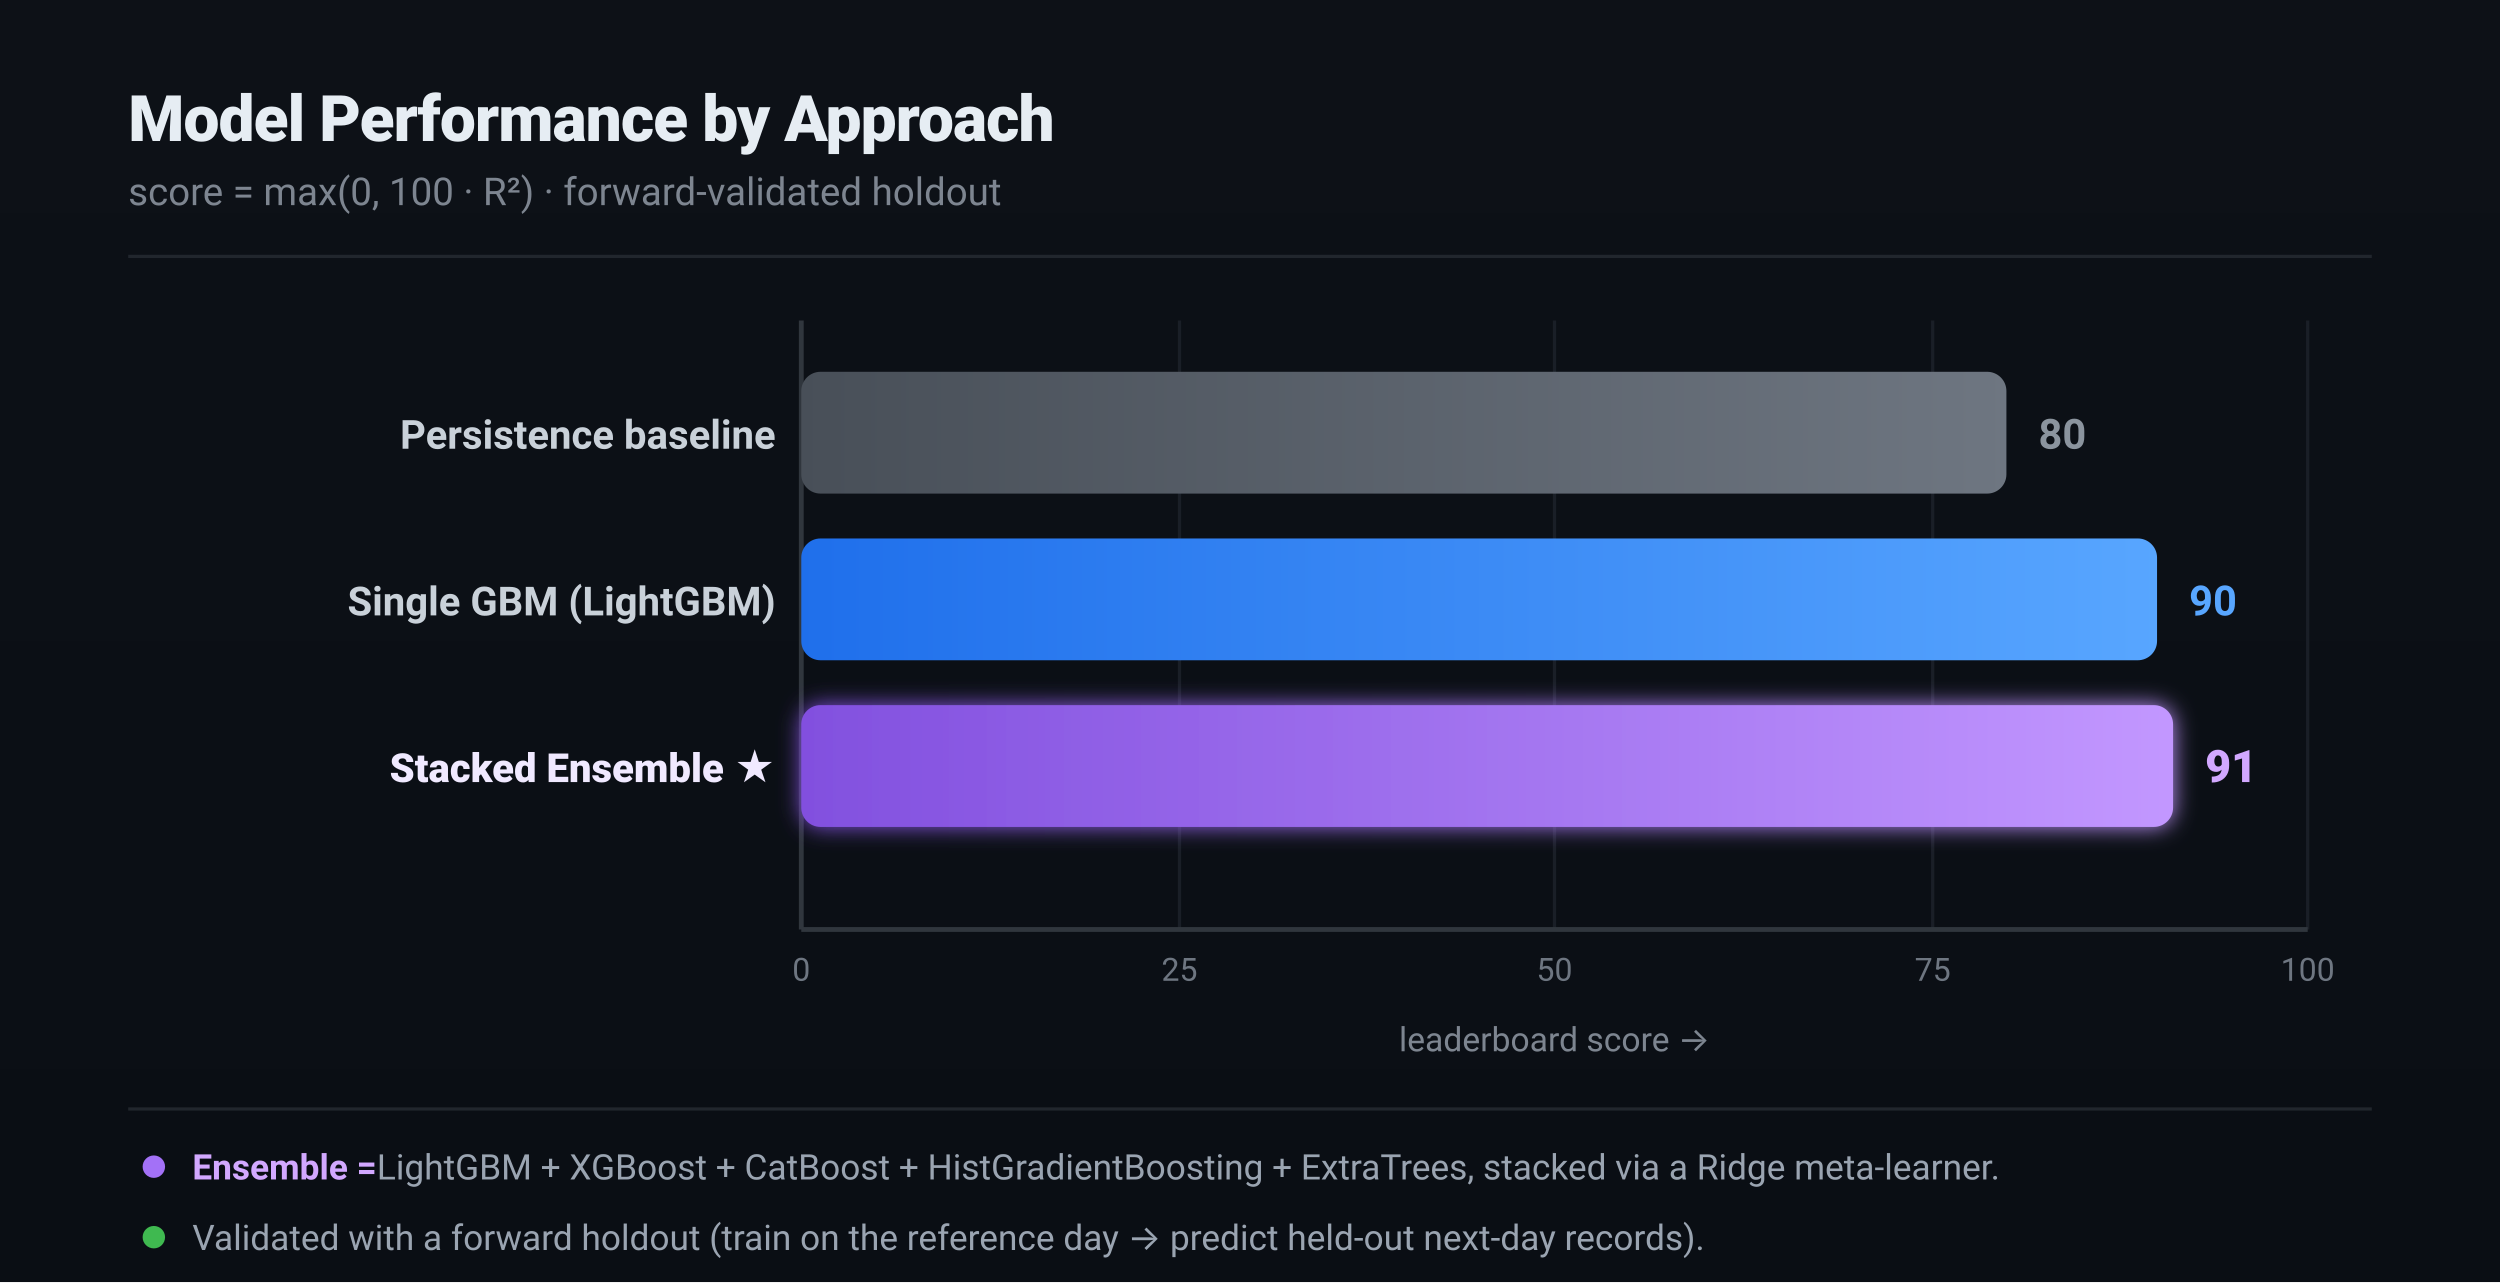
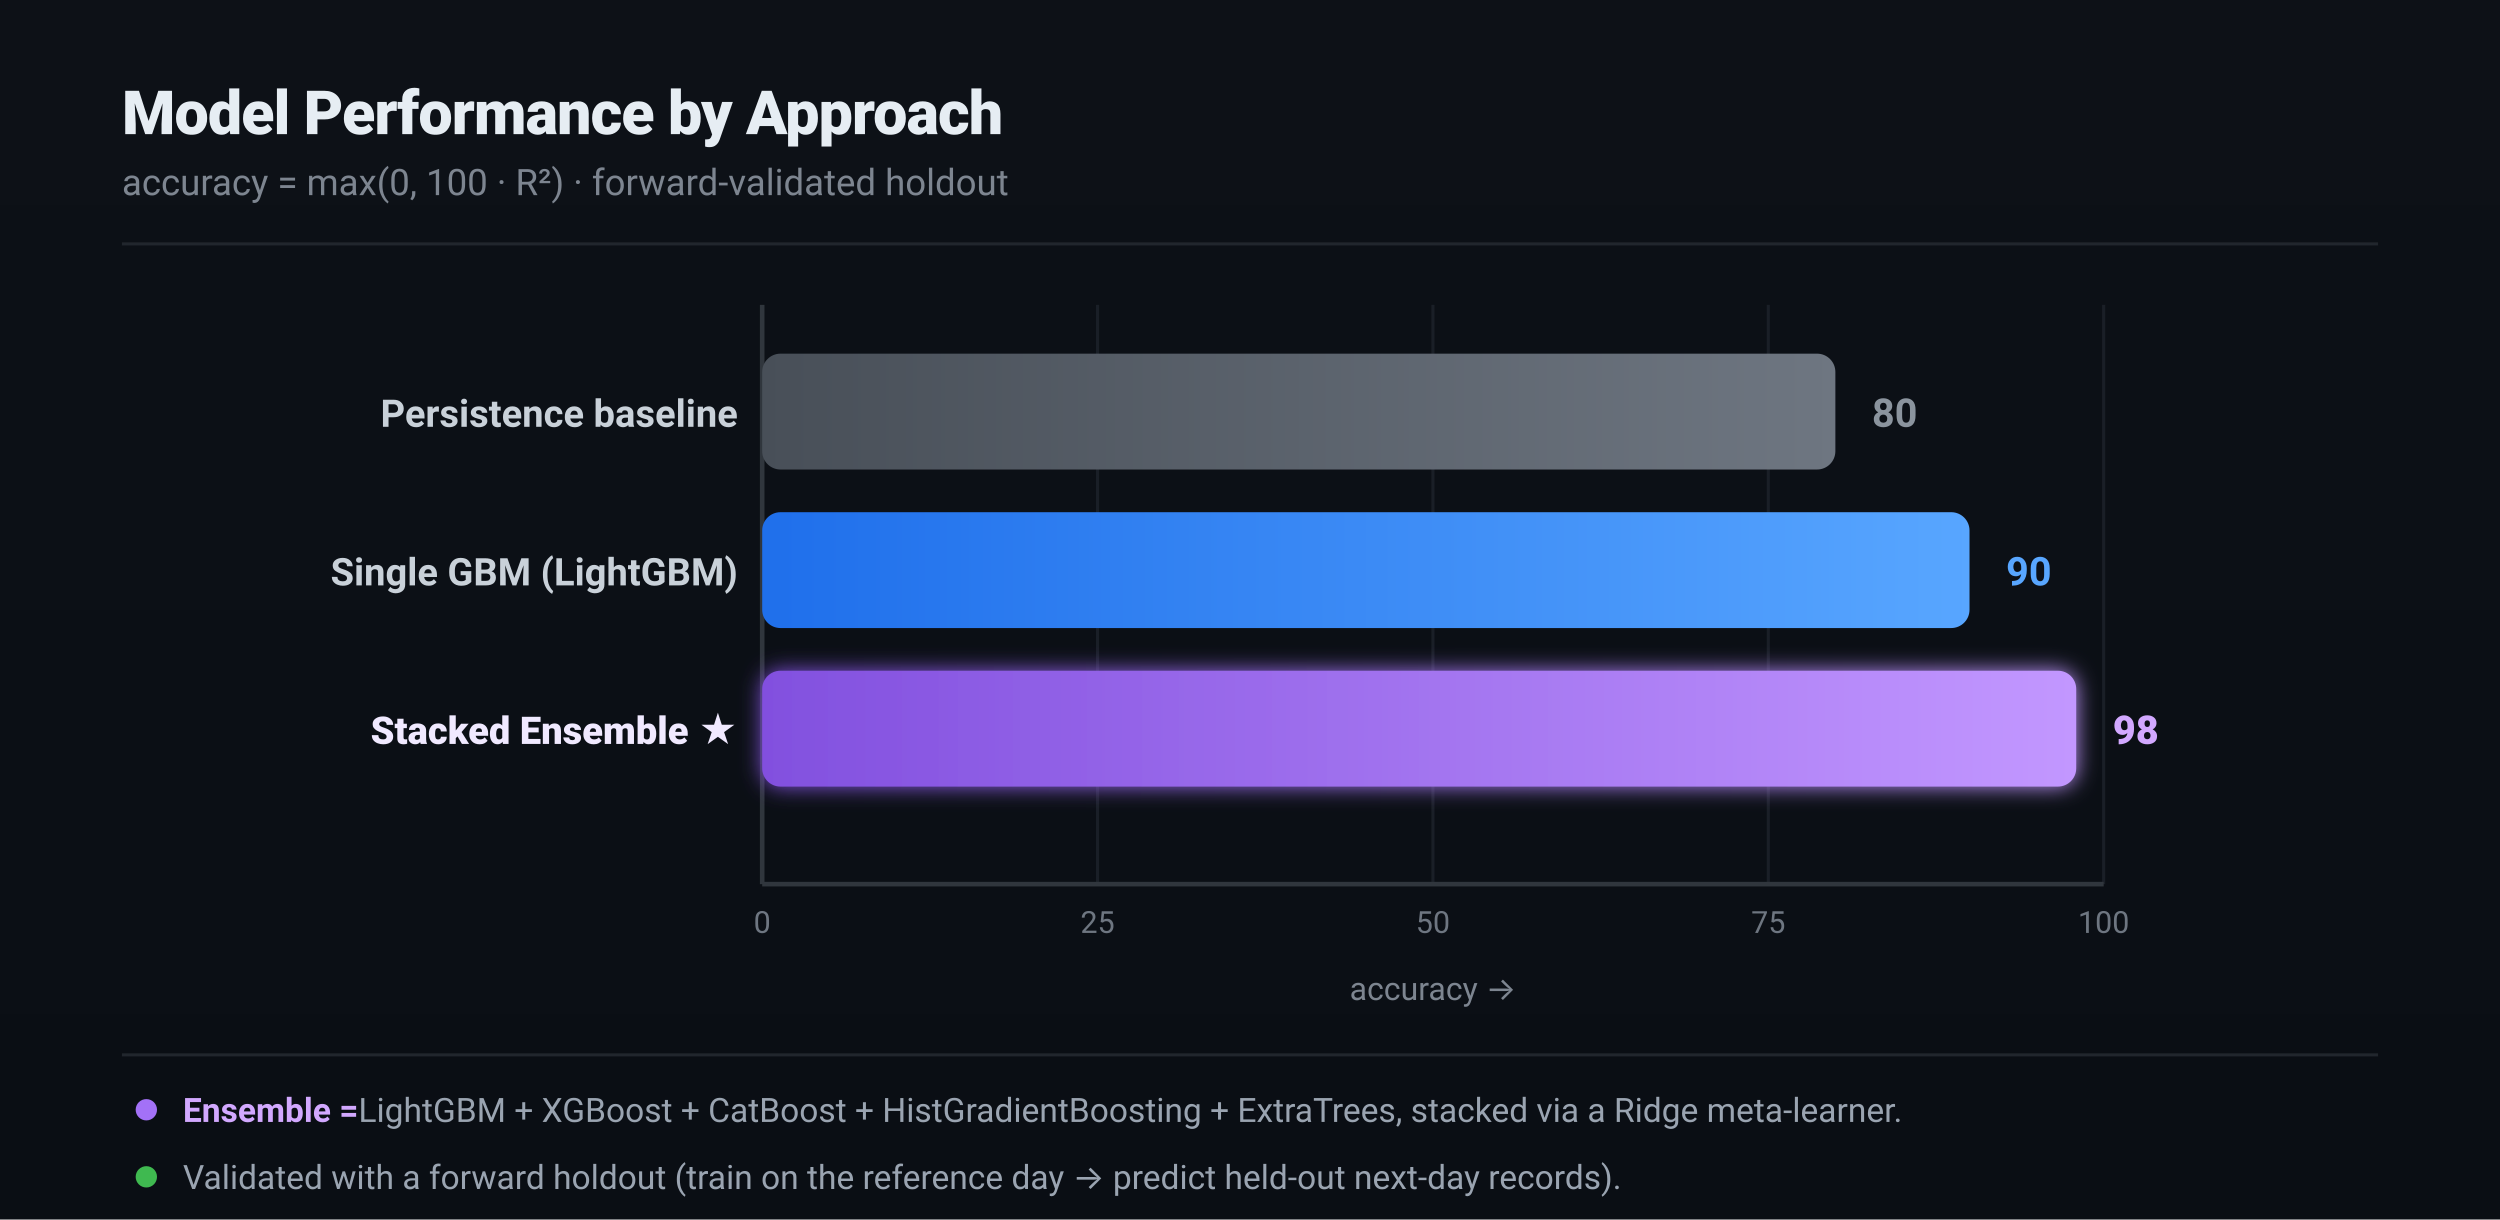
- <svg xmlns="http://www.w3.org/2000/svg" viewBox="0 0 780 400" font-family="system-ui,-apple-system,Segoe UI,Roboto,sans-serif">
+ <svg xmlns="http://www.w3.org/2000/svg" viewBox="0 0 820 400" font-family="system-ui,-apple-system,Segoe UI,Roboto,sans-serif">
  <defs>
    <linearGradient id="rbg" x1="0" y1="0" x2="0" y2="1">
      <stop offset="0" stop-color="#0d1117" />
      <stop offset="1" stop-color="#0a0e14" />
    </linearGradient>
    <linearGradient id="bar1" x1="0" y1="0" x2="1" y2="0">
      <stop offset="0" stop-color="#484f58" />
      <stop offset="1" stop-color="#6e7681" />
    </linearGradient>
    <linearGradient id="bar2" x1="0" y1="0" x2="1" y2="0">
      <stop offset="0" stop-color="#1f6feb" />
      <stop offset="1" stop-color="#58a6ff" />
    </linearGradient>
    <linearGradient id="bar3" x1="0" y1="0" x2="1" y2="0">
      <stop offset="0" stop-color="#8250df" />
      <stop offset="1" stop-color="#c297ff" />
    </linearGradient>
    <filter id="hglow" x="-20%" y="-50%" width="140%" height="200%">
      <feGaussianBlur stdDeviation="3.5" result="b" />
      <feMerge>
        <feMergeNode in="b" />
        <feMergeNode in="SourceGraphic" />
      </feMerge>
    </filter>
  </defs>
-   <rect width="780" height="400" fill="url(#rbg)" />
+   <rect width="820" height="400" fill="url(#rbg)" />
  <text x="40" y="44" fill="#e6edf3" font-size="20" font-weight="800" letter-spacing="-0.3">Model Performance by Approach</text>
-   <text x="40" y="64" fill="#7d8590" font-size="12">score = max(0, 100 · R²)  ·  forward-validated holdout</text>
-   <line x1="40" y1="80" x2="740" y2="80" stroke="#21262d" />
+   <text x="40" y="64" fill="#7d8590" font-size="12">accuracy = max(0, 100 · R²)  ·  forward-validated holdout</text>
+   <line x1="40" y1="80" x2="780" y2="80" stroke="#21262d" />
  <g stroke="#1a1f27" stroke-width="1">
-     <line x1="368" y1="100" x2="368" y2="290" />
-     <line x1="485" y1="100" x2="485" y2="290" />
-     <line x1="603" y1="100" x2="603" y2="290" />
-     <line x1="720" y1="100" x2="720" y2="290" />
+     <line x1="360" y1="100" x2="360" y2="290" />
+     <line x1="470" y1="100" x2="470" y2="290" />
+     <line x1="580" y1="100" x2="580" y2="290" />
+     <line x1="690" y1="100" x2="690" y2="290" />
  </g>
  <line x1="250" y1="100" x2="250" y2="290" stroke="#30363d" stroke-width="1.5" />
-   <line x1="250" y1="290" x2="720" y2="290" stroke="#30363d" stroke-width="1.5" />
+   <line x1="250" y1="290" x2="690" y2="290" stroke="#30363d" stroke-width="1.5" />
  <g fill="#6e7681" font-size="10" text-anchor="middle">
    <text x="250" y="306">0</text>
-     <text x="368" y="306">25</text>
-     <text x="485" y="306">50</text>
-     <text x="603" y="306">75</text>
-     <text x="720" y="306">100</text>
+     <text x="360" y="306">25</text>
+     <text x="470" y="306">50</text>
+     <text x="580" y="306">75</text>
+     <text x="690" y="306">100</text>
  </g>
-   <text x="485" y="328" fill="#7d8590" font-size="10.5" text-anchor="middle">leaderboard score →</text>
-   <rect x="250" y="116" width="376" height="38" rx="6" fill="url(#bar1)" />
+   <text x="470" y="328" fill="#7d8590" font-size="10.5" text-anchor="middle">accuracy →</text>
+   <rect x="250" y="116" width="352" height="38" rx="6" fill="url(#bar1)" />
  <text x="242" y="140" fill="#c9d1d9" font-size="12.5" font-weight="600" text-anchor="end">Persistence baseline</text>
-   <text x="636" y="140" fill="#8b949e" font-size="13" font-weight="700">80</text>
-   <rect x="250" y="168" width="423" height="38" rx="6" fill="url(#bar2)" />
+   <text x="614" y="140" fill="#8b949e" font-size="13" font-weight="700">80</text>
+   <rect x="250" y="168" width="396" height="38" rx="6" fill="url(#bar2)" />
  <text x="242" y="192" fill="#c9d1d9" font-size="12.5" font-weight="600" text-anchor="end">Single GBM (LightGBM)</text>
-   <text x="683" y="192" fill="#58a6ff" font-size="13" font-weight="700">90</text>
-   <rect x="250" y="220" width="428" height="38" rx="6" fill="url(#bar3)" filter="url(#hglow)" />
+   <text x="658" y="192" fill="#58a6ff" font-size="13" font-weight="700">90</text>
+   <rect x="250" y="220" width="431" height="38" rx="6" fill="url(#bar3)" filter="url(#hglow)" />
  <text x="242" y="244" fill="#f0e9ff" font-size="12.5" font-weight="800" text-anchor="end">Stacked Ensemble ★</text>
-   <text x="688" y="244" fill="#d2a8ff" font-size="14" font-weight="800">91</text>
-   <line x1="40" y1="346" x2="740" y2="346" stroke="#21262d" />
+   <text x="693" y="244" fill="#d2a8ff" font-size="13" font-weight="800">98</text>
+   <line x1="40" y1="346" x2="780" y2="346" stroke="#21262d" />
  <circle cx="48" cy="364" r="3.5" fill="#a371f7" />
  <text x="60" y="368" fill="#9aa4b1" font-size="11">
    <tspan font-weight="700" fill="#d2a8ff">Ensemble = </tspan>LightGBM + XGBoost + CatBoost + HistGradientBoosting + ExtraTrees, stacked via a Ridge meta-learner.</text>
  <circle cx="48" cy="386" r="3.5" fill="#3fb950" />
  <text x="60" y="390" fill="#9aa4b1" font-size="11">Validated with a forward holdout (train on the reference day → predict held-out next-day records).</text>
</svg>
